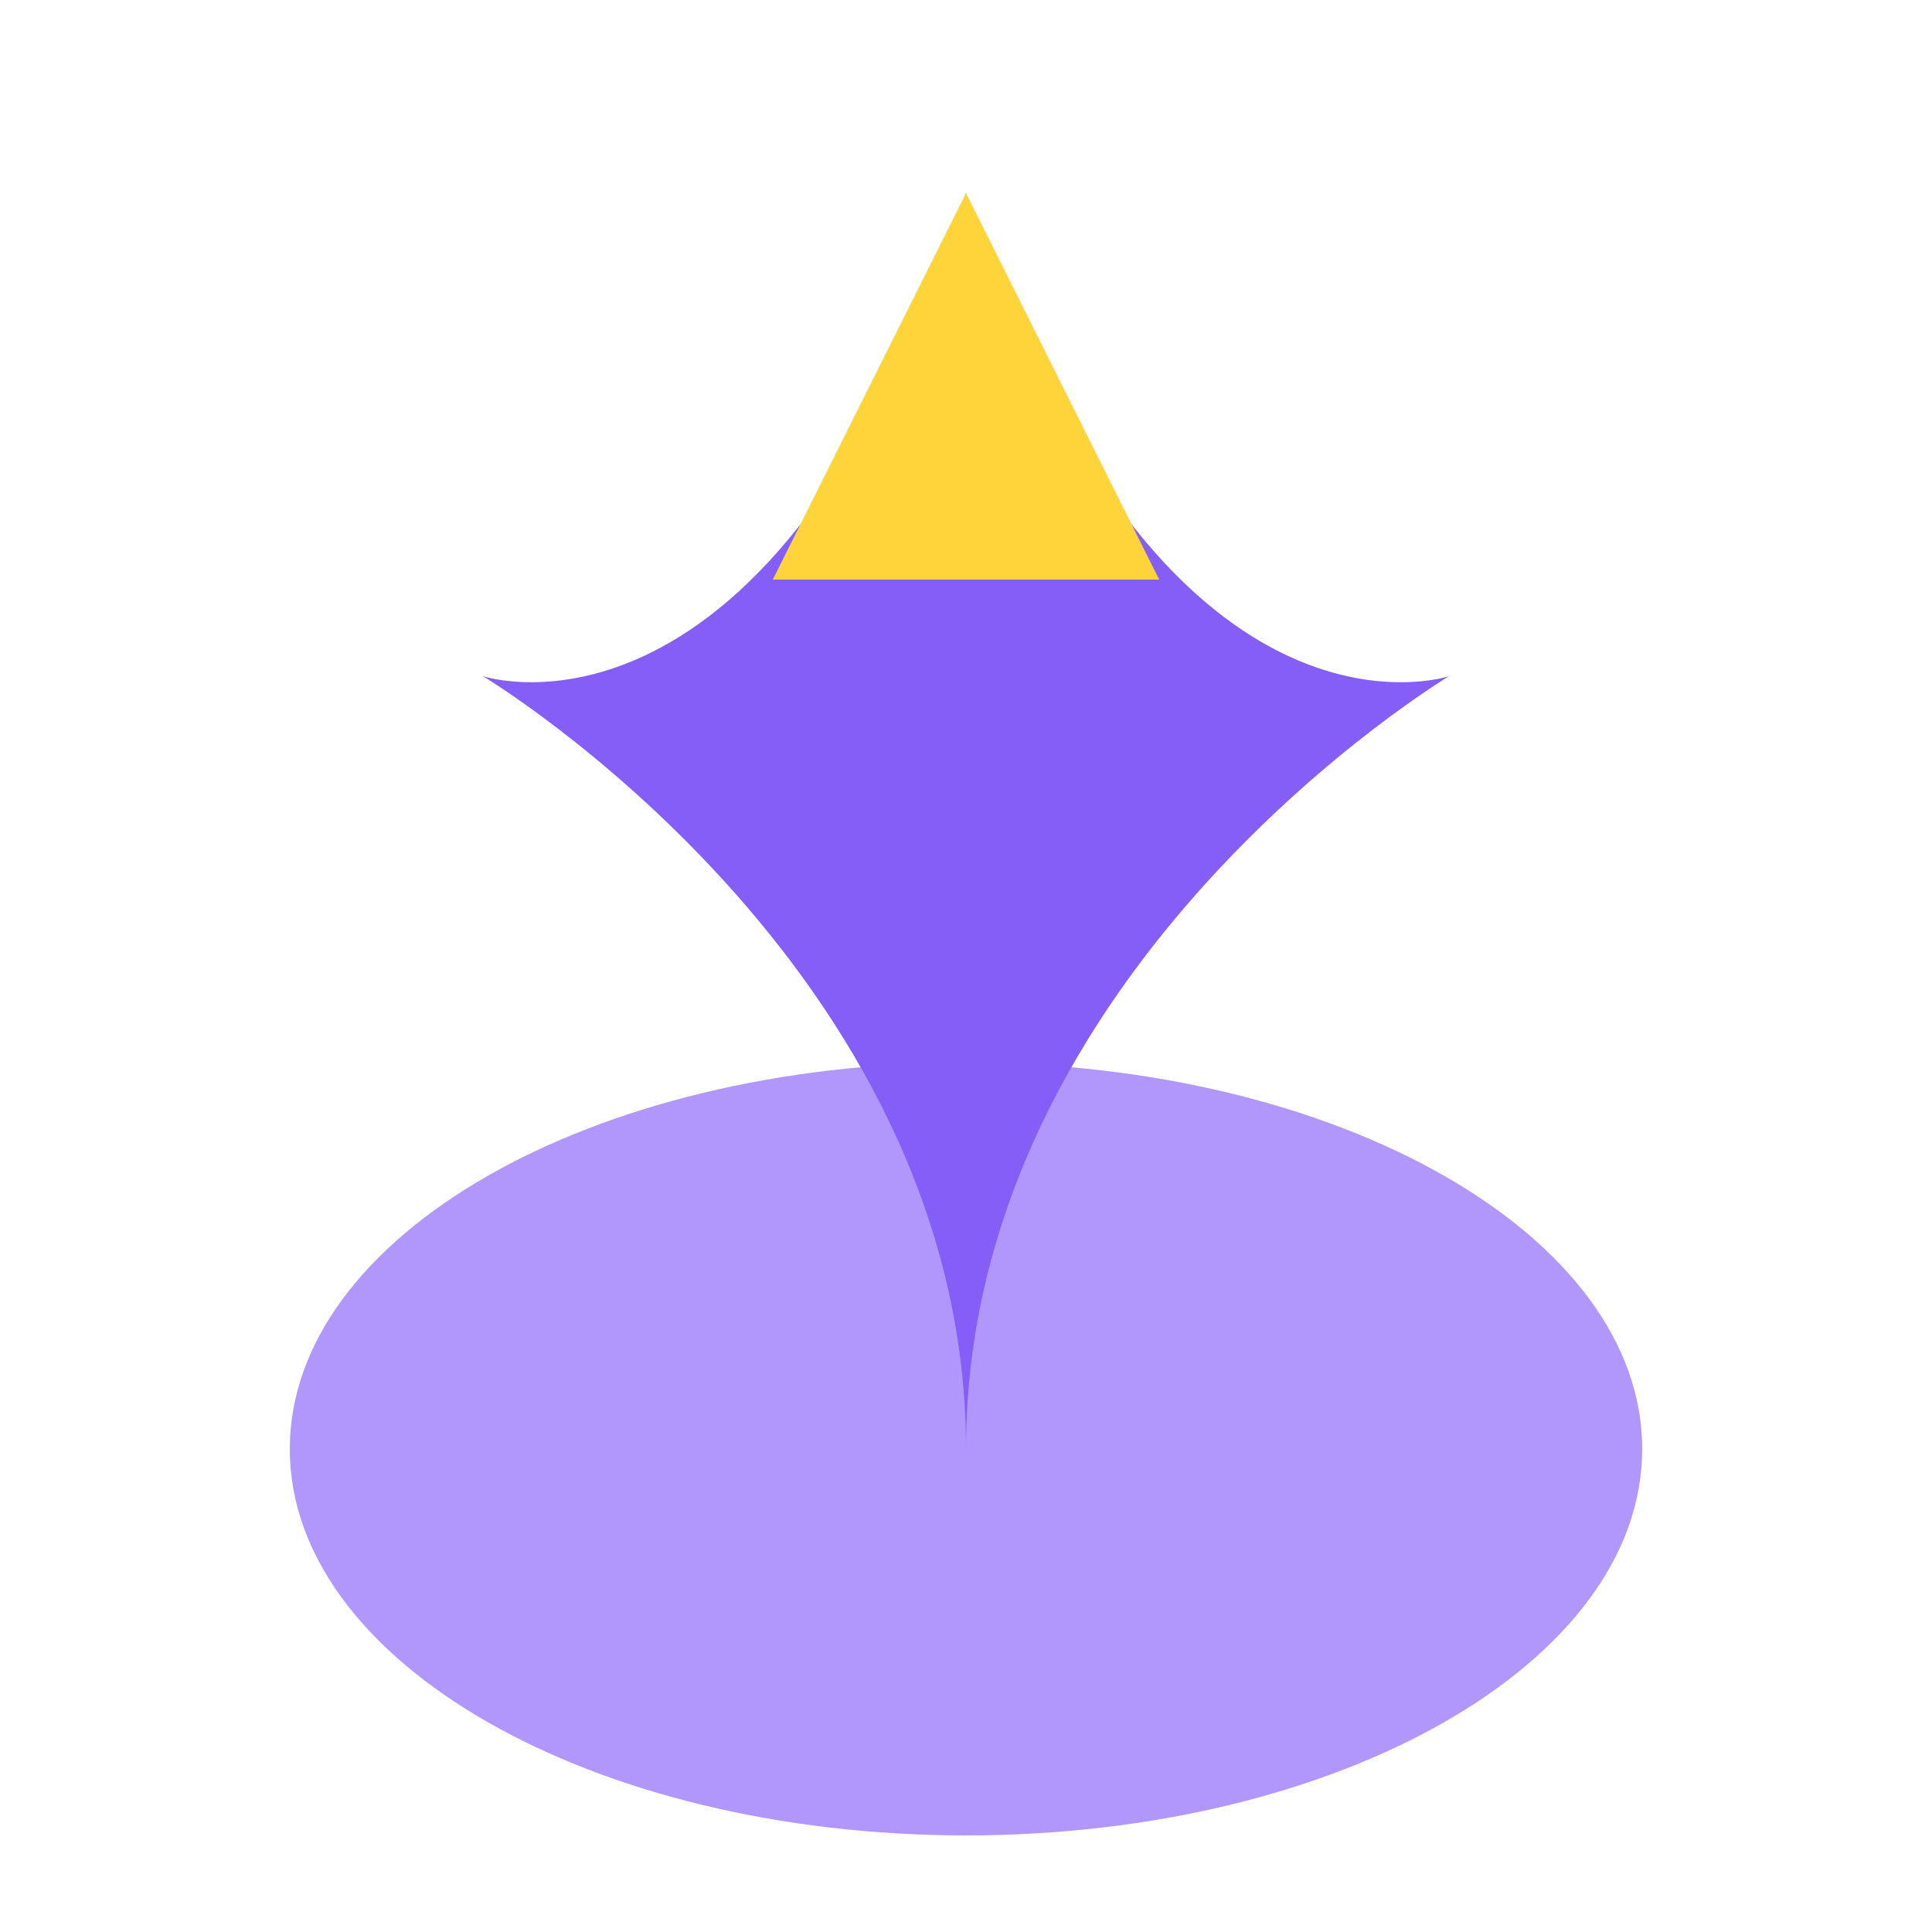
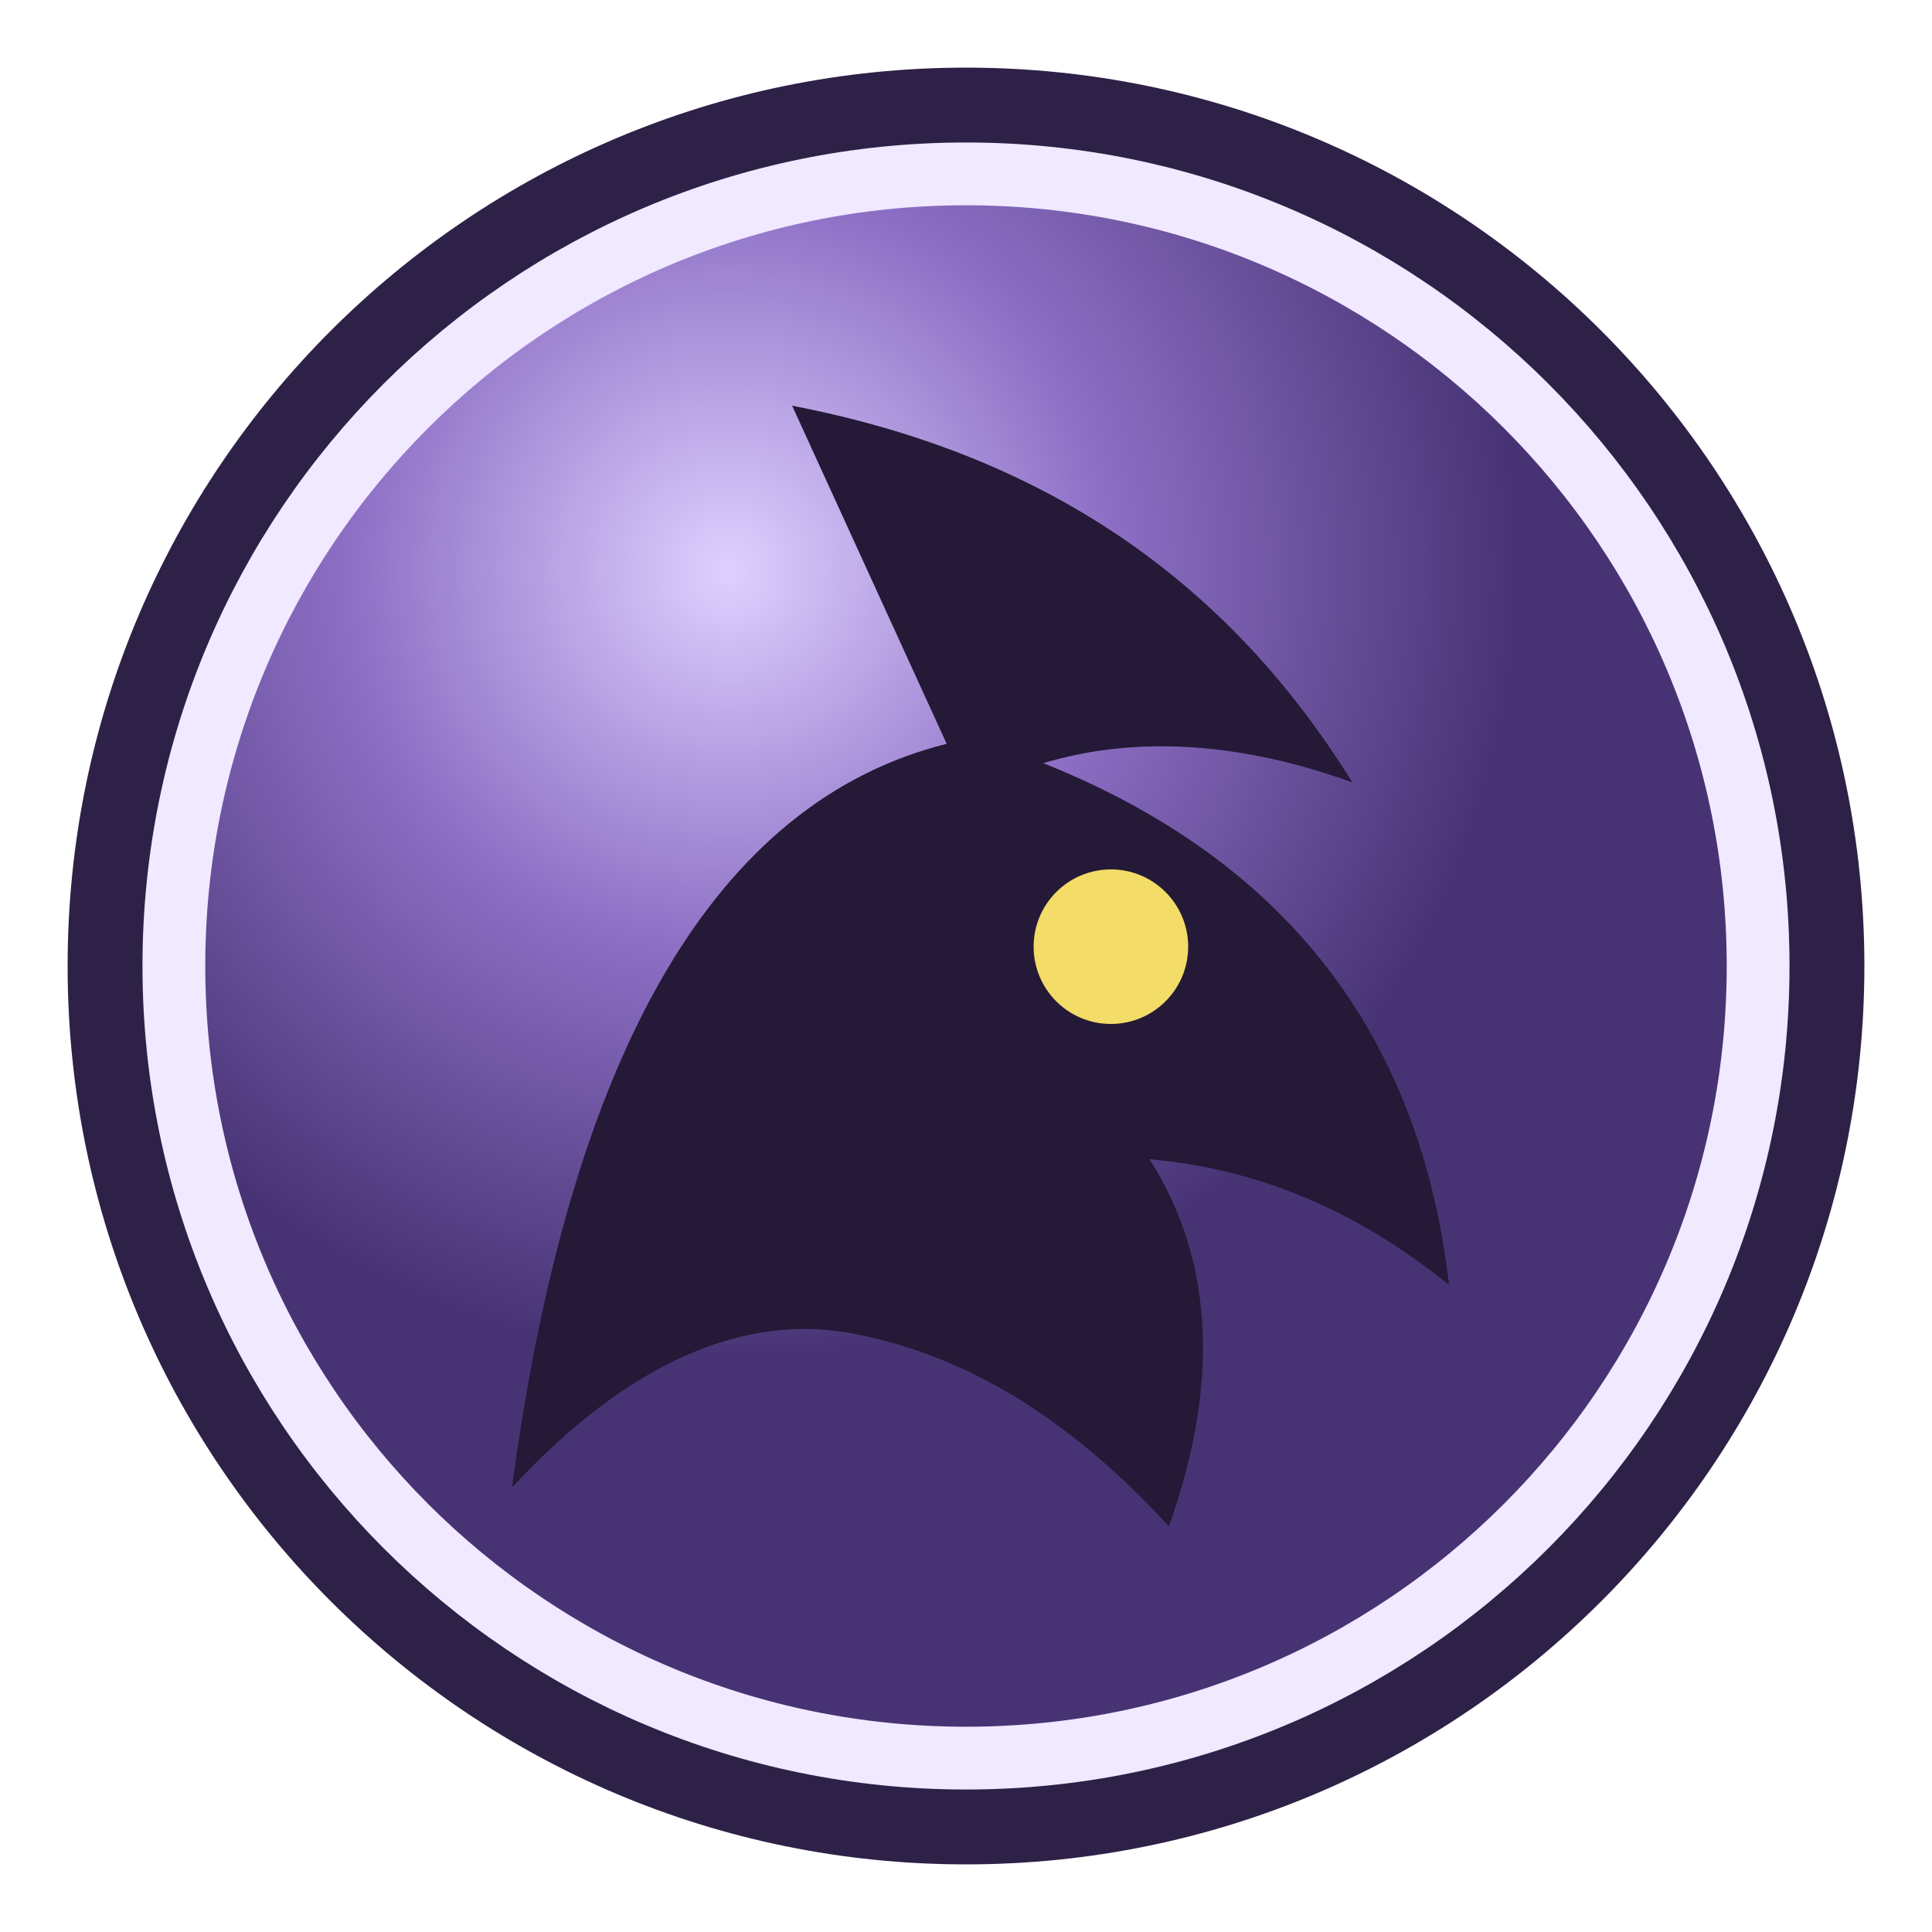
- <svg xmlns="http://www.w3.org/2000/svg" width="20" height="20" viewBox="0 0 20 20" fill="none">
-   <ellipse cx="10" cy="15" rx="7" ry="4" fill="#b197fc" />
-   <path d="M10 15C10 10 5 7 5 7C5 7 8 8 10 2C12 8 15 7 15 7C15 7 10 10 10 15Z" fill="#845ef7" />
-   <polygon points="10,2 12,6 8,6" fill="#ffd43b" />
+ <svg xmlns="http://www.w3.org/2000/svg" width="20" height="20" viewBox="0 0 20 20">
+   <defs>
+     <radialGradient id="e" cx="35%" cy="25%">
+       <stop stop-color="#ded0ff" />
+       <stop offset=".48" stop-color="#8d6fc5" />
+       <stop offset="1" stop-color="#473374" />
+     </radialGradient>
+   </defs>
+   <circle cx="10" cy="10" r="9.3" fill="#2e2148" />
+   <circle cx="10" cy="10" r="8.2" fill="url(#e)" stroke="#f0e9ff" stroke-width=".65" />
+   <path d="M5.3 15.4c.6-4.5 2.1-7.1 4.5-7.7L8.2 4.2c2.6.5 4.5 1.8 5.8 3.9-1.1-.4-2.2-.5-3.2-.2 2.5 1 3.9 2.8 4.2 5.4-1-.8-2-1.2-3.1-1.3.7 1.1.7 2.4.2 3.8-1.1-1.2-2.2-1.8-3.3-2-1.1-.2-2.3.3-3.5 1.6z" fill="#241936" />
+   <circle cx="11.5" cy="9.8" r=".8" fill="#f3dc67" />
</svg>
